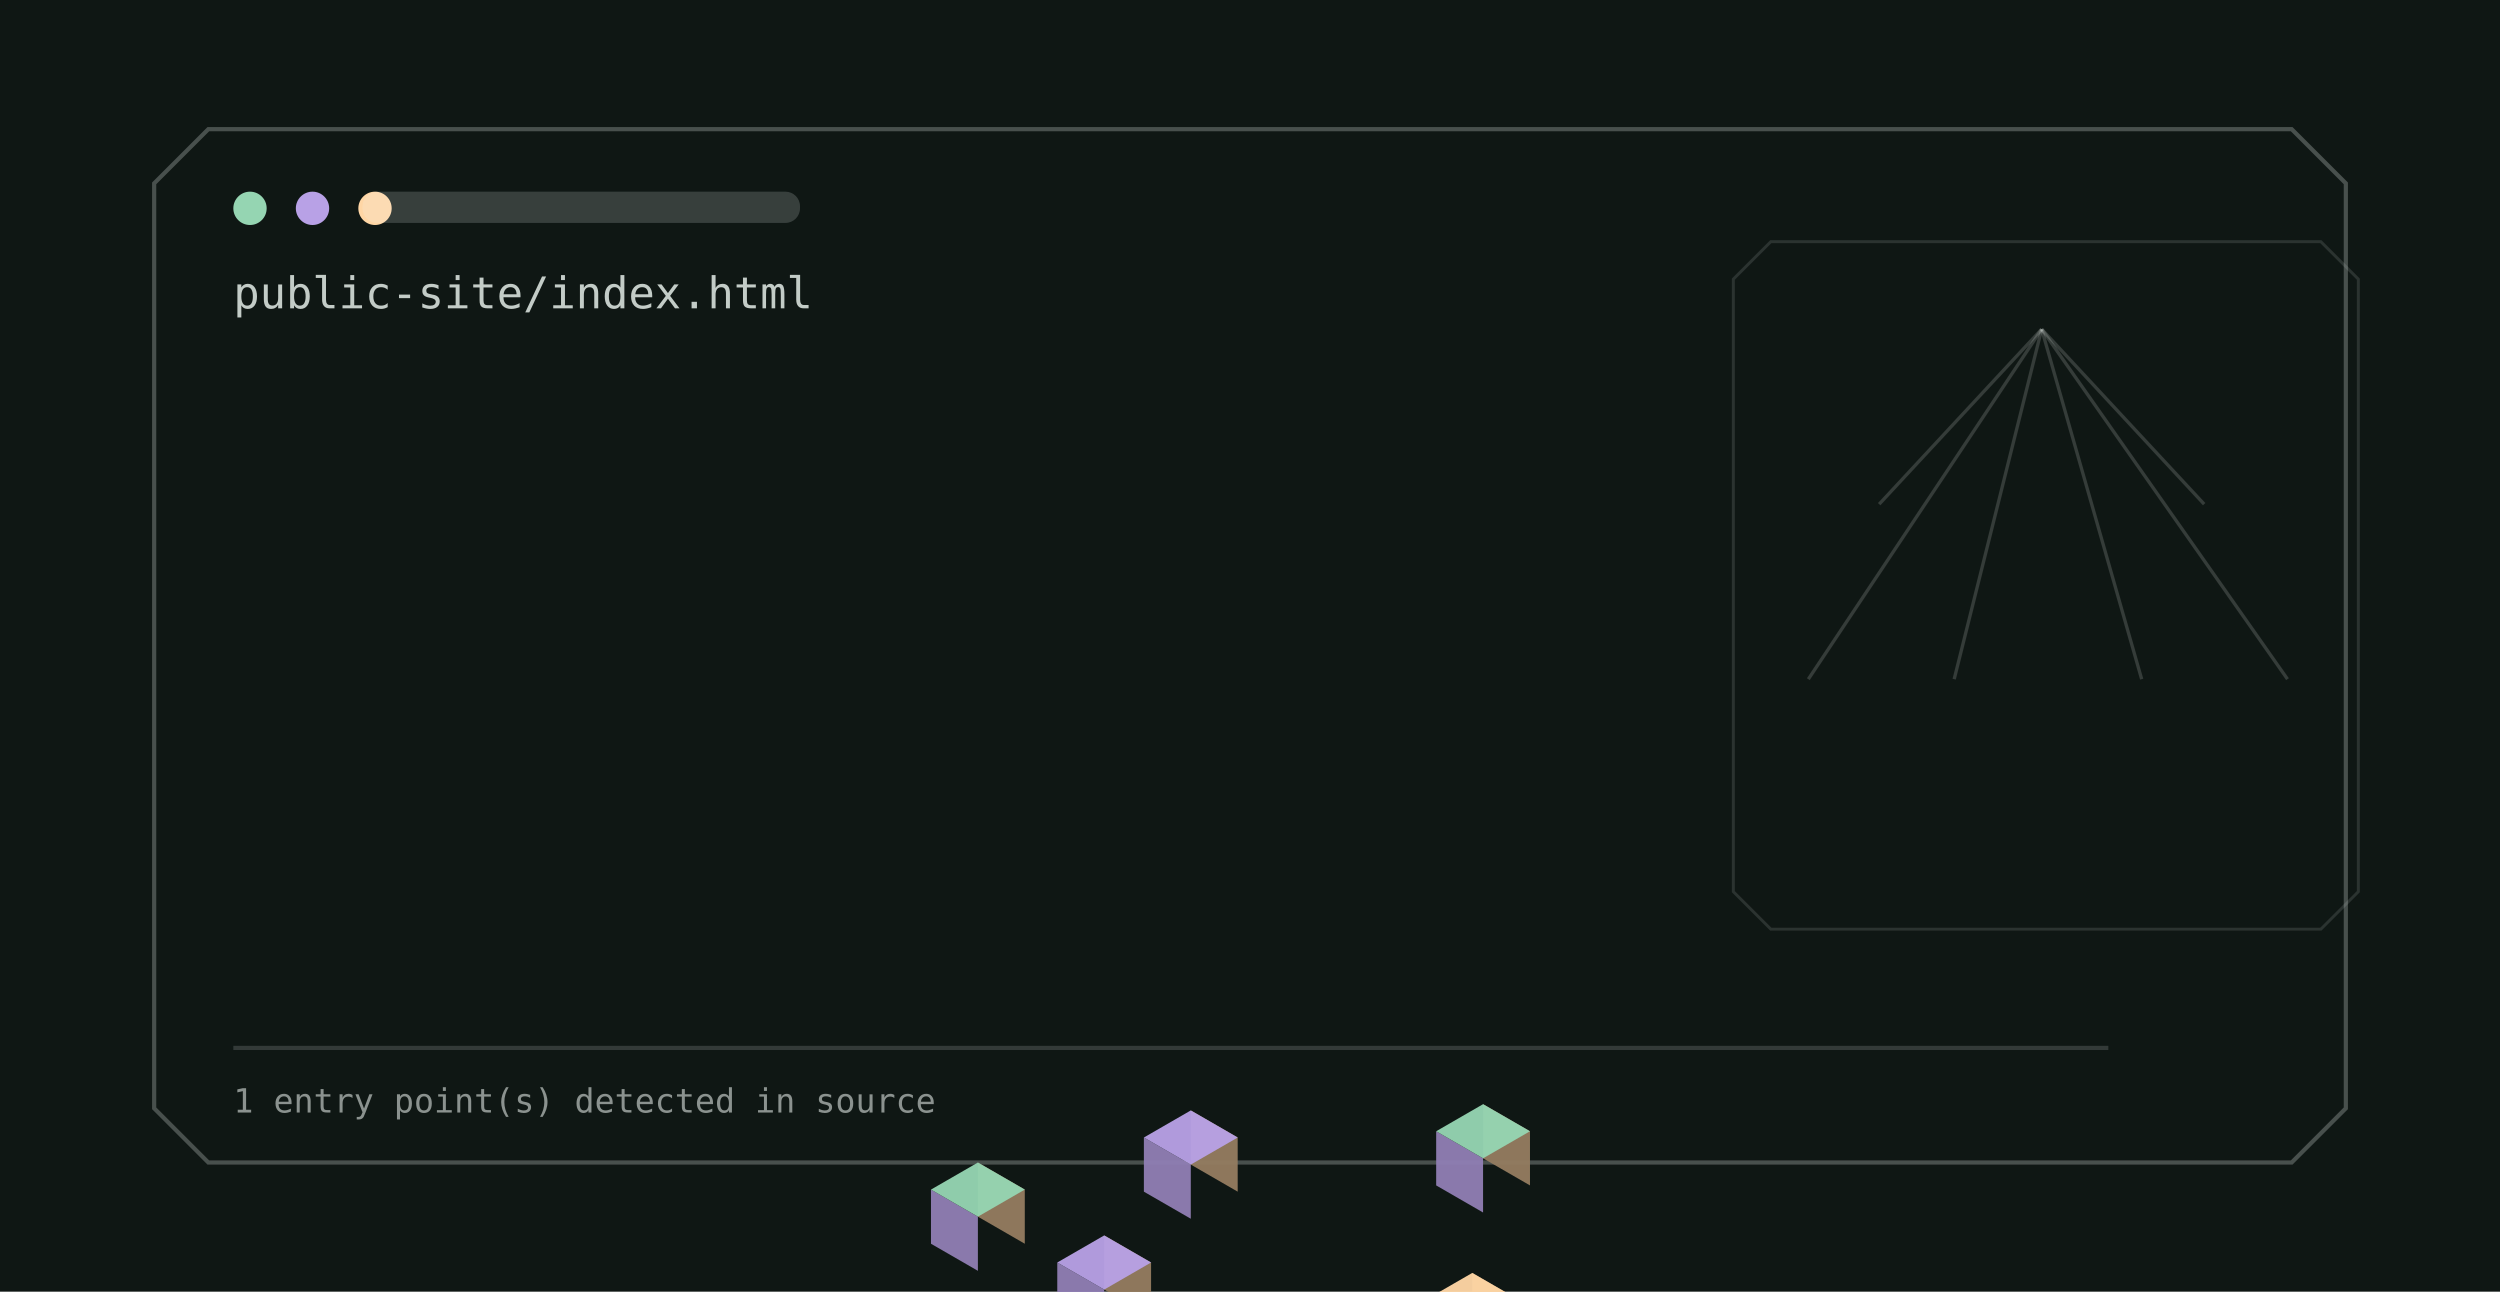
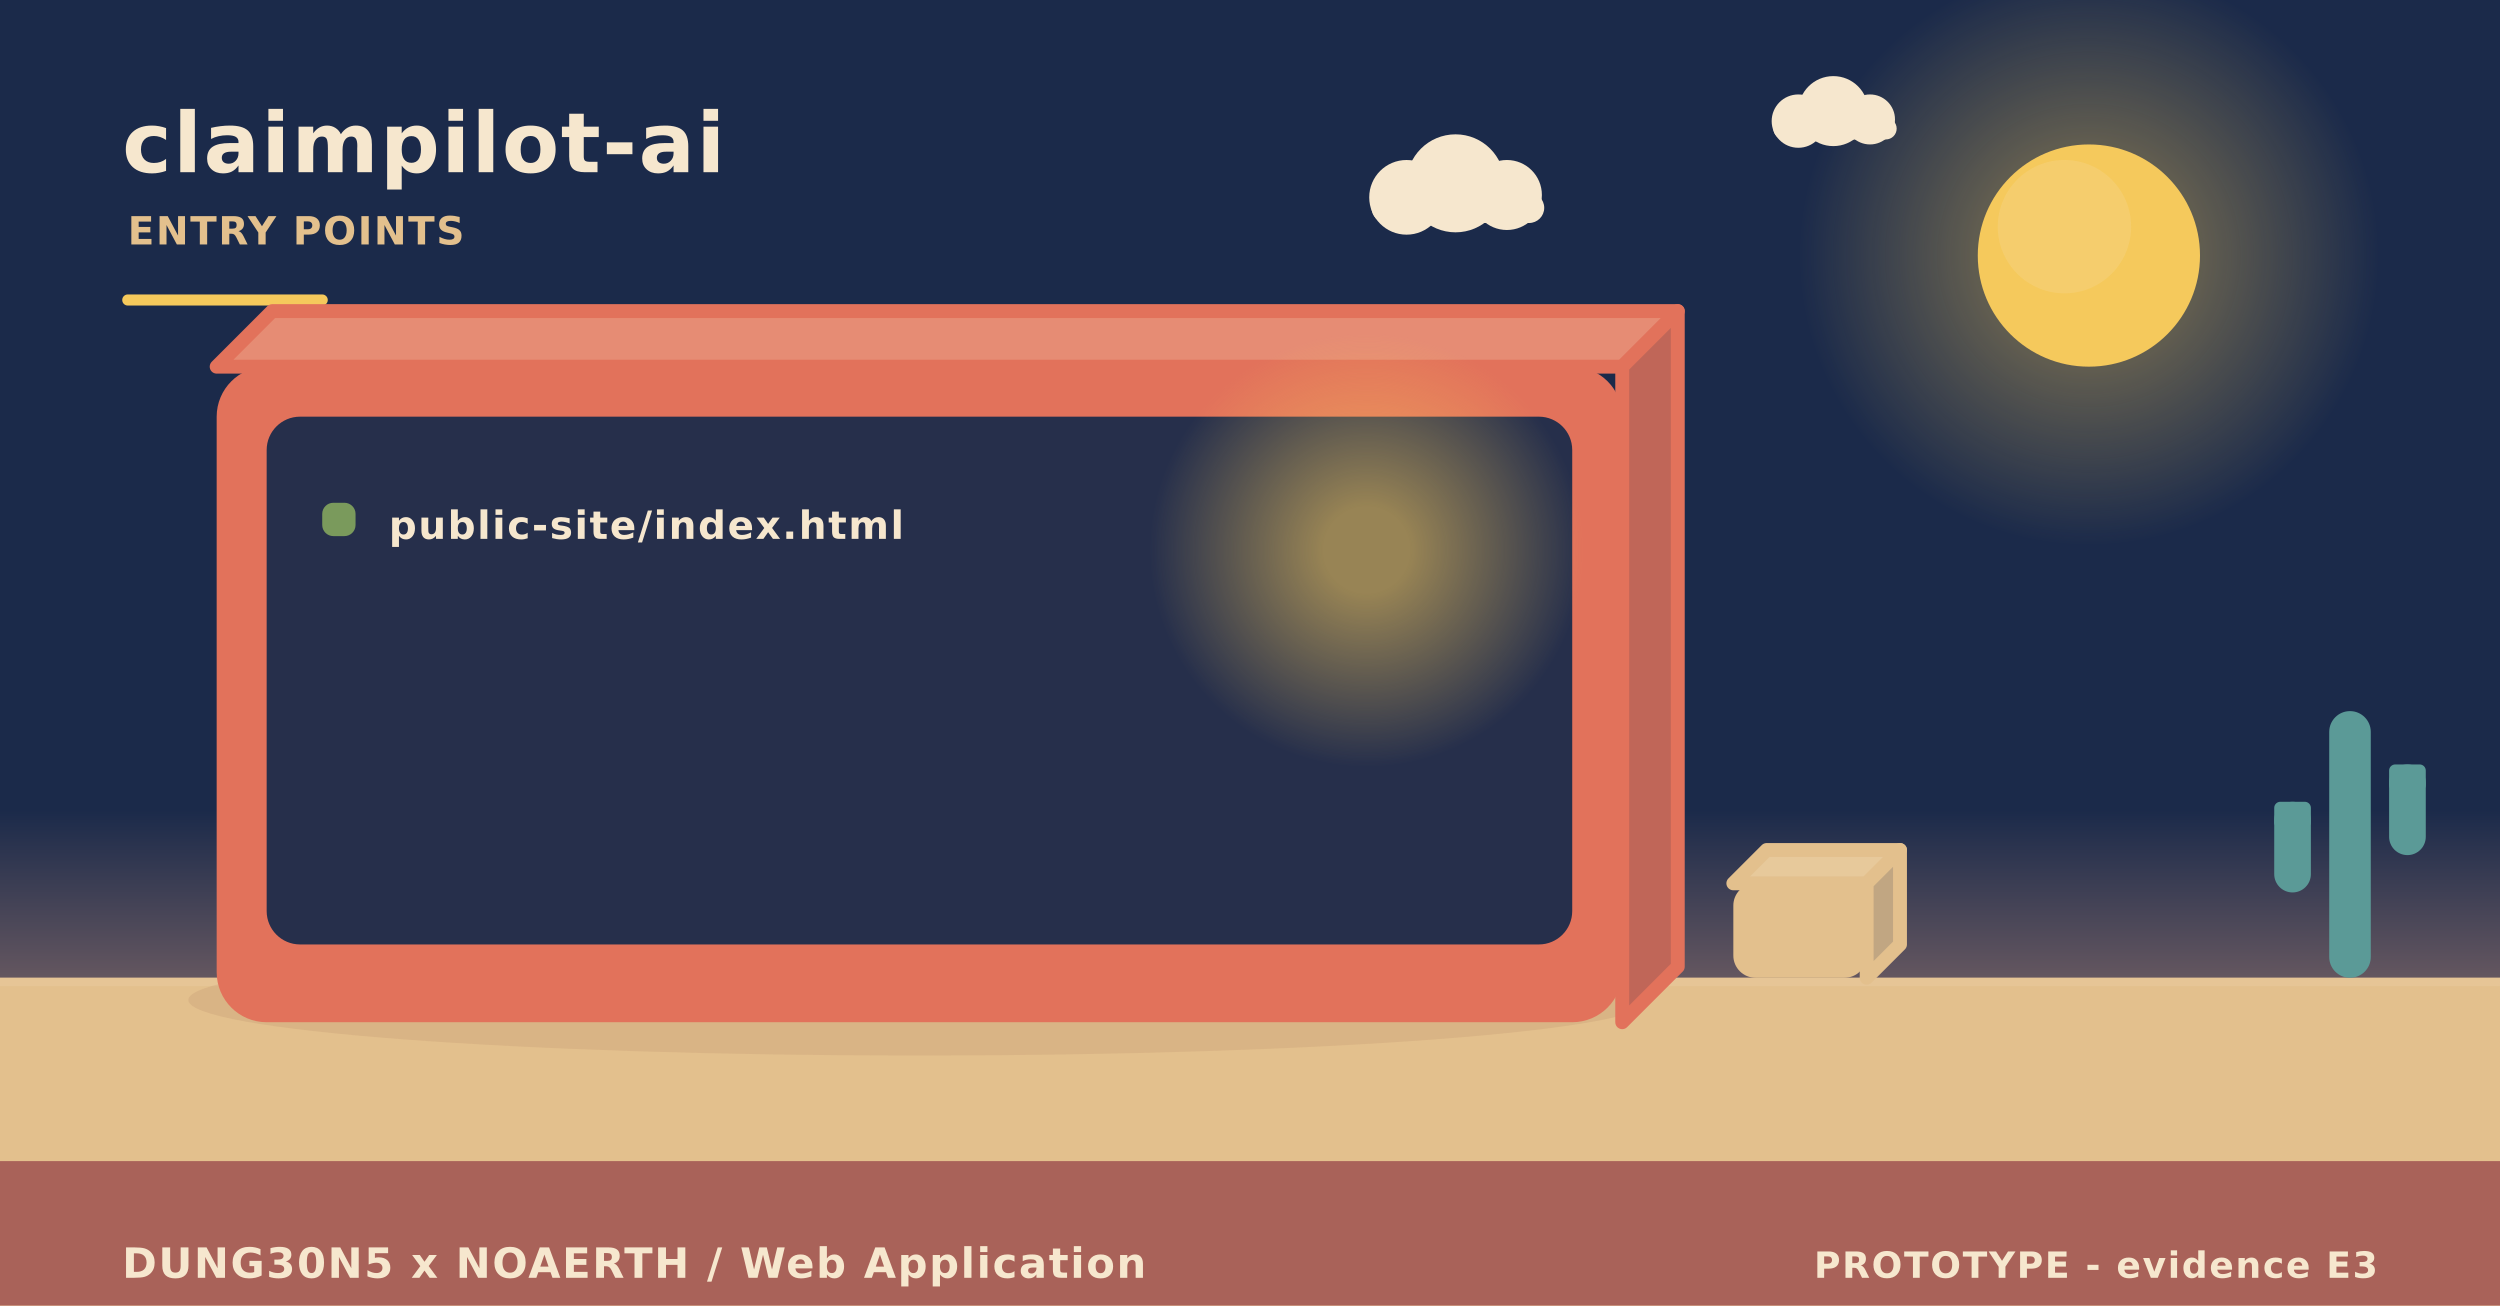
- <svg xmlns="http://www.w3.org/2000/svg" viewBox="0 0 1200 620" width="1200" height="620" role="img" aria-label="claimpilot-ai command surface">
-   <rect width="1200" height="620" fill="#0f1714" />
-   <defs>
-     <linearGradient id="gt" x1="0" y1="0" x2="1" y2="1">
-       <stop offset="0%" stop-color="#95d5b2" />
-       <stop offset="100%" stop-color="#b8a1e6" />
-     </linearGradient>
-   </defs>
-   <path d="M100.00,62.00 H1100.00 L1126.00,88.00 V532.00 L1100.00,558.00 H100.00 L74.00,532.00 V88.00 Z" fill="none" stroke="rgba(240,248,244,0.300)" stroke-width="2.00" opacity="0.85" />
-   <circle cx="120.00" cy="100.00" r="8.00" fill="#95d5b2" opacity="1.00" />
-   <circle cx="150.00" cy="100.00" r="8.00" fill="#b8a1e6" opacity="1.00" />
-   <circle cx="180.00" cy="100.00" r="8.00" fill="#ffd6a5" opacity="1.00" />
-   <rect x="174.00" y="92.00" width="210.00" height="15.00" rx="7.00" fill="rgba(240,248,244,0.180)" opacity="1.00" />
-   <text x="112" y="148" font-family="ui-monospace,SFMono-Regular,Menlo,monospace" font-size="21" fill="rgba(240,248,244,0.800)">public-site/index.html</text>
-   <path d="M850.00,116.00 H1114.00 L1132.00,134.00 V428.00 L1114.00,446.00 H850.00 L832.00,428.00 V134.00 Z" fill="none" stroke="rgba(240,248,244,0.180)" stroke-width="1.40" opacity="0.70" />
-   <line x1="980.00" y1="158.00" x2="902.00" y2="242.00" stroke="rgba(240,248,244,0.300)" stroke-width="1.60" opacity="0.55" />
-   <line x1="980.00" y1="158.00" x2="1058.00" y2="242.00" stroke="rgba(240,248,244,0.300)" stroke-width="1.60" opacity="0.55" />
-   <line x1="980.00" y1="158.00" x2="868.00" y2="326.00" stroke="rgba(240,248,244,0.300)" stroke-width="1.60" opacity="0.55" />
-   <line x1="980.00" y1="158.00" x2="938.00" y2="326.00" stroke="rgba(240,248,244,0.300)" stroke-width="1.60" opacity="0.55" />
-   <line x1="980.00" y1="158.00" x2="1028.00" y2="326.00" stroke="rgba(240,248,244,0.300)" stroke-width="1.60" opacity="0.55" />
-   <line x1="980.00" y1="158.00" x2="1098.00" y2="326.00" stroke="rgba(240,248,244,0.300)" stroke-width="1.60" opacity="0.55" />
-   <polygon points="711.87,556.00 734.39,569.00 734.39,543.00 711.87,530.00" fill="#947c60" opacity="0.95" />
-   <polygon points="689.36,569.00 711.87,582.00 711.87,556.00 689.36,543.00" fill="#907eb3" opacity="0.95" />
-   <polygon points="711.87,530.00 734.39,543.00 711.87,556.00 689.36,543.00" fill="#95d5b2" opacity="0.95" />
-   <polygon points="571.58,559.00 594.09,572.00 594.09,546.00 571.58,533.00" fill="#947c60" opacity="0.95" />
-   <polygon points="549.06,572.00 571.58,585.00 571.58,559.00 549.06,546.00" fill="#907eb3" opacity="0.95" />
-   <polygon points="571.58,533.00 594.09,546.00 571.58,559.00 549.06,546.00" fill="#b8a1e6" opacity="0.95" />
-   <polygon points="706.68,637.00 729.19,650.00 729.19,624.00 706.68,611.00" fill="#947c60" opacity="0.95" />
-   <polygon points="684.16,650.00 706.68,663.00 706.68,637.00 684.16,624.00" fill="#907eb3" opacity="0.95" />
-   <polygon points="706.68,611.00 729.19,624.00 706.68,637.00 684.16,624.00" fill="#ffd6a5" opacity="0.95" />
-   <polygon points="469.39,584.00 491.90,597.00 491.90,571.00 469.39,558.00" fill="#947c60" opacity="0.95" />
-   <polygon points="446.87,597.00 469.39,610.00 469.39,584.00 446.87,571.00" fill="#907eb3" opacity="0.95" />
-   <polygon points="469.39,558.00 491.90,571.00 469.39,584.00 446.87,571.00" fill="#95d5b2" opacity="0.95" />
-   <polygon points="530.01,619.00 552.52,632.00 552.52,606.00 530.01,593.00" fill="#947c60" opacity="0.95" />
-   <polygon points="507.49,632.00 530.01,645.00 530.01,619.00 507.49,606.00" fill="#907eb3" opacity="0.95" />
-   <polygon points="530.01,593.00 552.52,606.00 530.01,619.00 507.49,606.00" fill="#b8a1e6" opacity="0.95" />
-   <polygon points="607.95,664.00 630.47,677.00 630.47,651.00 607.95,638.00" fill="#947c60" opacity="0.95" />
-   <polygon points="585.43,677.00 607.95,690.00 607.95,664.00 585.43,651.00" fill="#907eb3" opacity="0.95" />
-   <polygon points="607.95,638.00 630.47,651.00 607.95,664.00 585.43,651.00" fill="#ffd6a5" opacity="0.95" />
-   <polygon points="668.57,699.00 691.09,712.00 691.09,686.00 668.57,673.00" fill="#947c60" opacity="0.95" />
-   <polygon points="646.05,712.00 668.57,725.00 668.57,699.00 646.05,686.00" fill="#907eb3" opacity="0.95" />
-   <polygon points="668.57,673.00 691.09,686.00 668.57,699.00 646.05,686.00" fill="#95d5b2" opacity="0.95" />
-   <rect x="112.00" y="502.00" width="900.00" height="2.00" rx="0.00" fill="rgba(240,248,244,0.160)" opacity="1.00" />
-   <text x="112" y="534" font-family="ui-monospace,Menlo,monospace" font-size="16" fill="rgba(240,248,244,0.550)">1 entry point(s) detected in source</text>
+ <svg xmlns="http://www.w3.org/2000/svg" width="900" height="470" viewBox="0 0 900 470" role="img" aria-label="claimpilot-ai - how it is operated">
+   <linearGradient id="skyt" x1="0" y1="0" x2="0" y2="1">
+     <stop offset="0" stop-color="#1b2a4a" />
+     <stop offset="0.62" stop-color="#1b2a4a" />
+     <stop offset="1" stop-color="#f3ad8a" />
+   </linearGradient>
+   <rect width="900" height="470" fill="url(#skyt)" />
+   <radialGradient id="sunt">
+     <stop offset="0.35" stop-color="#f5c95c" stop-opacity="0.34" />
+     <stop offset="1" stop-color="#f5c95c" stop-opacity="0" />
+   </radialGradient>
+   <circle cx="752" cy="92" r="104" fill="url(#sunt)" />
+   <circle cx="752" cy="92" r="40" fill="#f5c95c" />
+   <circle cx="743.2" cy="81.6" r="24" fill="#f5d27e" opacity="0.5" />
+   <g>
+     <circle cx="524" cy="66" r="17.64" fill="#f6e7ce" />
+     <circle cx="506.36" cy="71.04" r="13.44" fill="#f6e7ce" />
+     <circle cx="542.48" cy="70.2" r="12.6" fill="#f6e7ce" />
+     <rect x="493.76" y="69.36" width="62.16" height="10.92" rx="5.46" fill="#f6e7ce" />
+   </g>
+   <g>
+     <circle cx="660" cy="40" r="12.6" fill="#f6e7ce" />
+     <circle cx="647.4" cy="43.6" r="9.6" fill="#f6e7ce" />
+     <circle cx="673.2" cy="43" r="9" fill="#f6e7ce" />
+     <rect x="638.4" y="42.4" width="44.4" height="7.8" rx="3.9" fill="#f6e7ce" />
+   </g>
+   <rect x="0" y="352" width="900" height="118" fill="#e3c08d" />
+   <rect x="0" y="352" width="900" height="3" fill="#e6c596" />
+   <text x="44" y="62" font-family="Verdana,DejaVu Sans,sans-serif" font-size="30" font-weight="700" letter-spacing="0.6" fill="#f6e7ce" text-anchor="start">claimpilot-ai</text>
+   <text x="46" y="88" font-family="Verdana,DejaVu Sans,sans-serif" font-size="14" font-weight="700" letter-spacing="0.6" fill="#e3c08d" text-anchor="start">ENTRY POINTS</text>
+   <rect x="44" y="106" width="74" height="4" rx="2" fill="#f5c95c" />
+   <ellipse cx="331" cy="360" rx="263.2" ry="20" fill="rgba(138,90,68,0.11)" />
+   <path d="M78,132 L584,132 L604,112 L98,112 Z" fill="#e68c74" stroke="#e2725b" stroke-width="5" stroke-linejoin="round" />
+   <path d="M584,132 L604,112 L604,348 L584,368 Z" fill="#c06658" stroke="#e2725b" stroke-width="5" stroke-linejoin="round" />
+   <rect x="78" y="132" width="506" height="236" rx="18" fill="#e2725b" />
+   <rect x="96" y="150" width="470" height="190" rx="12" fill="#1b2a4a" opacity="0.94" />
+   <radialGradient id="lamp73401">
+     <stop offset="0.2" stop-color="#f5c95c" stop-opacity="0.55" />
+     <stop offset="1" stop-color="#f5c95c" stop-opacity="0" />
+   </radialGradient>
+   <circle cx="492" cy="198" r="78" fill="url(#lamp73401)" />
+   <rect x="116" y="181" width="12" height="12" rx="4" fill="#7a9a5c" />
+   <text x="140" y="194" font-family="Verdana,DejaVu Sans,sans-serif" font-size="14" font-weight="700" letter-spacing="0.6" fill="#f6e7ce" text-anchor="start">public-site/index.html</text>
+   <path d="M624,318 L672,318 L684,306 L636,306 Z" fill="#e7c99b" stroke="#e3c08d" stroke-width="5" stroke-linejoin="round" />
+   <path d="M672,318 L684,306 L684,340 L672,352 Z" fill="#c1a682" stroke="#e3c08d" stroke-width="5" stroke-linejoin="round" />
+   <rect x="624" y="318" width="48" height="34" rx="8" fill="#e3c08d" />
+   <rect x="838.52" y="256" width="14.96" height="96" rx="7.48" fill="#5b9a97" />
+   <rect x="818.72" y="288.64" width="13.2" height="32.64" rx="6.6" fill="#5b9a97" />
+   <rect x="818.72" y="288.64" width="13.2" height="9.6" rx="2.2" fill="#5b9a97" />
+   <rect x="860.08" y="275.2" width="13.2" height="32.64" rx="6.6" fill="#5b9a97" />
+   <rect x="860.08" y="275.2" width="13.2" height="9.6" rx="2.2" fill="#5b9a97" />
+   <rect x="0" y="418" width="900" height="52" rx="0" fill="#a65c56" opacity="0.94" />
+   <text x="44" y="460" font-family="Verdana,DejaVu Sans,sans-serif" font-size="15" font-weight="700" letter-spacing="0.6" fill="#f6e7ce" text-anchor="start">DUNG30N5 x NOAERTH  /  Web Application</text>
+   <text x="856" y="460" font-family="Verdana,DejaVu Sans,sans-serif" font-size="13" font-weight="700" letter-spacing="0.6" fill="#f6e7ce" text-anchor="end">PROTOTYPE  -  evidence E3</text>
</svg>
